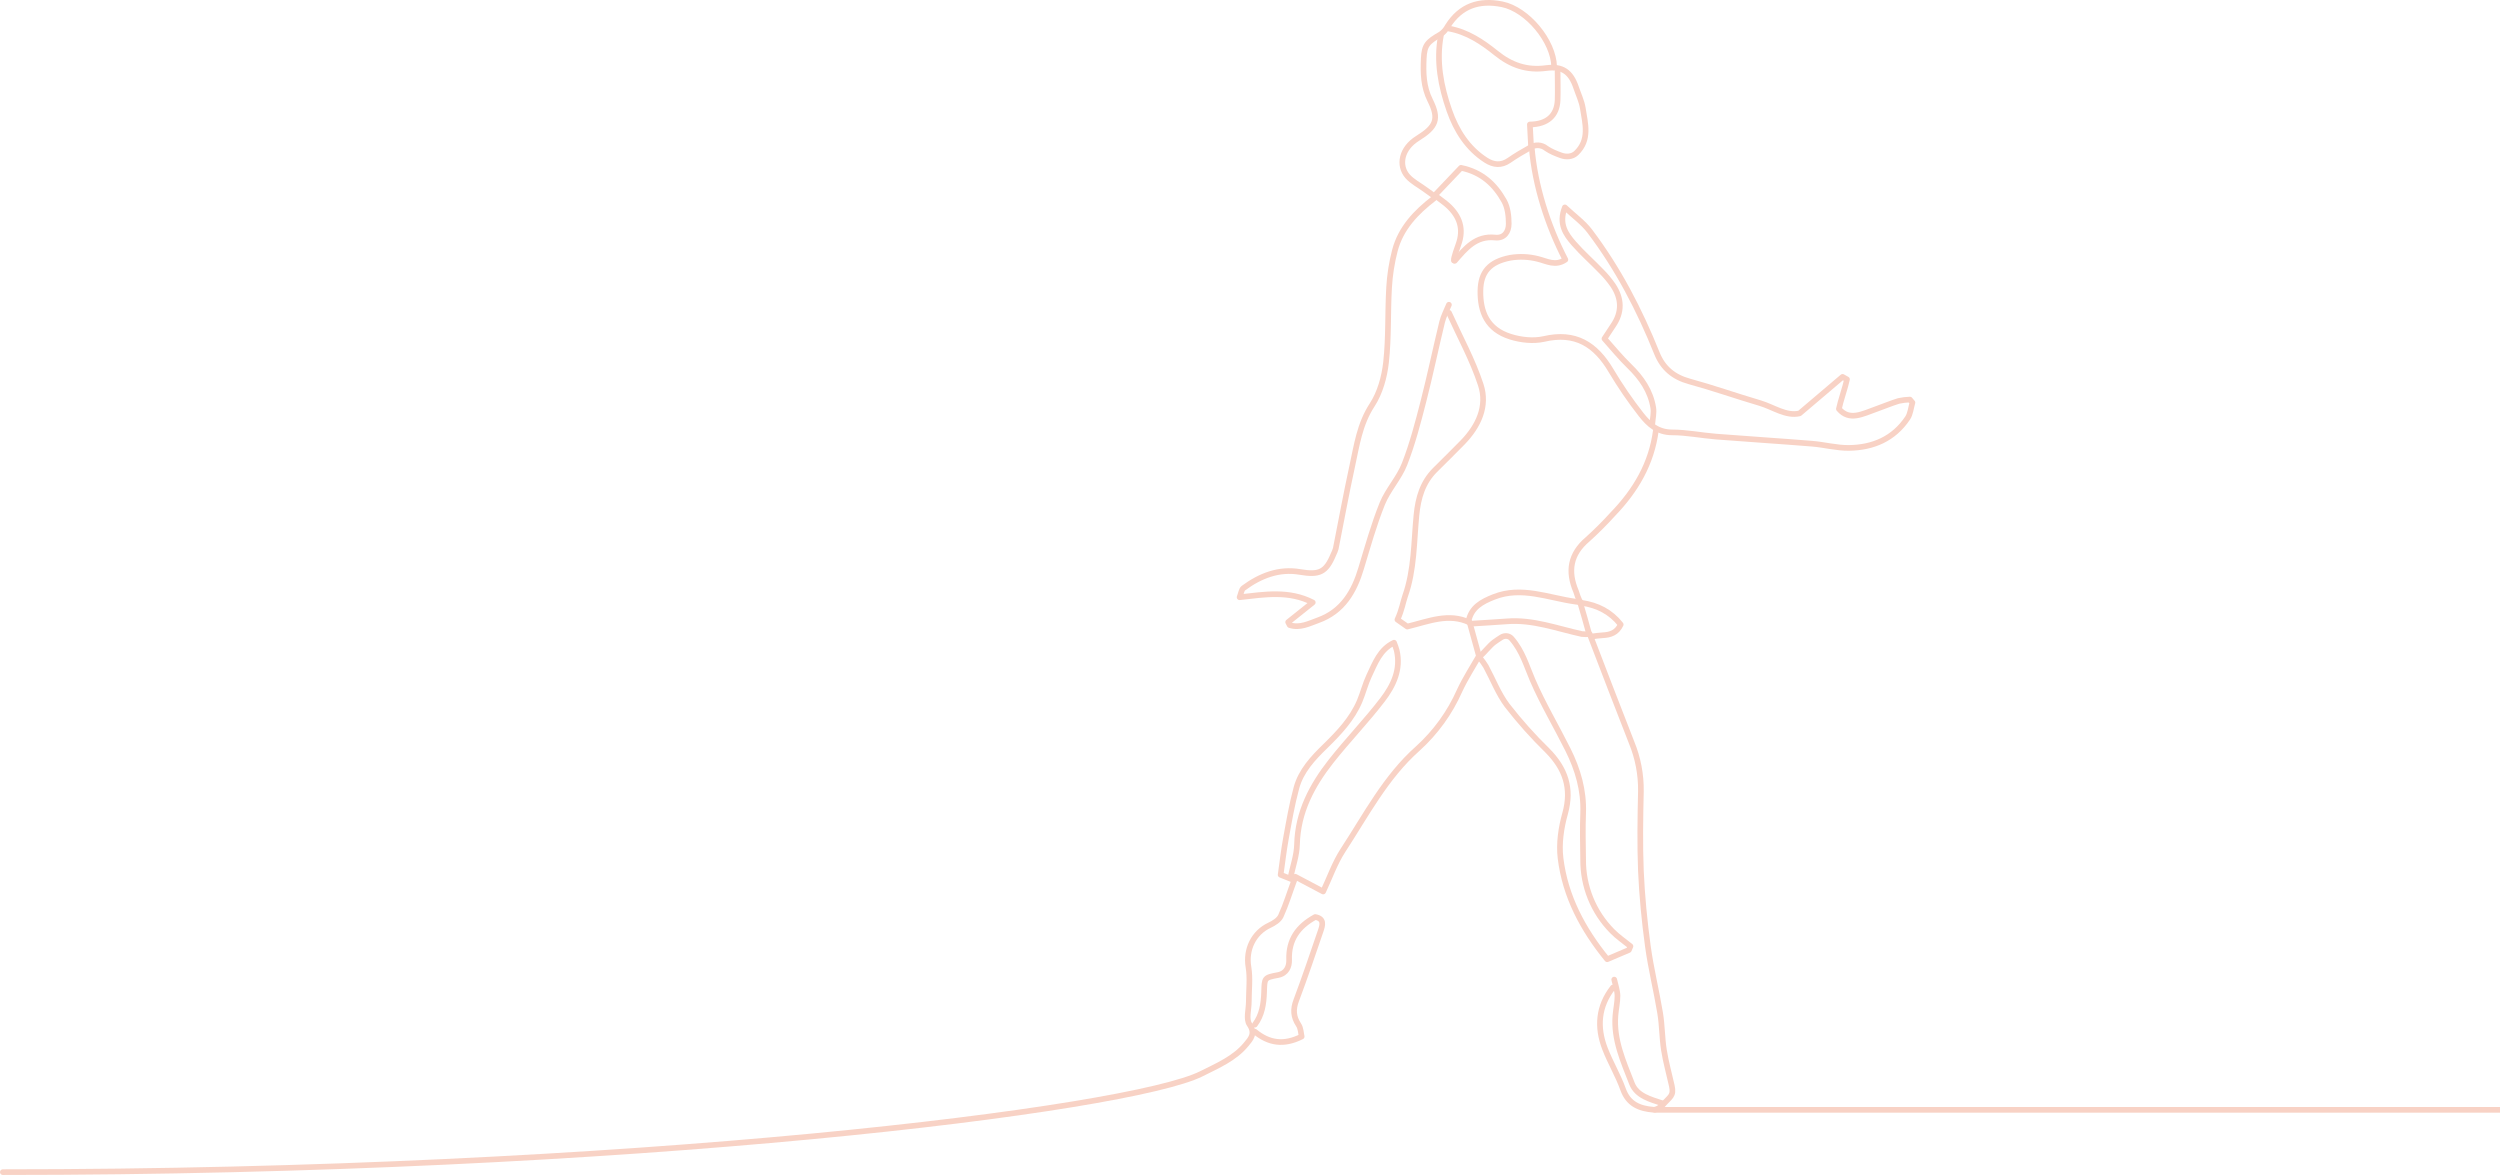
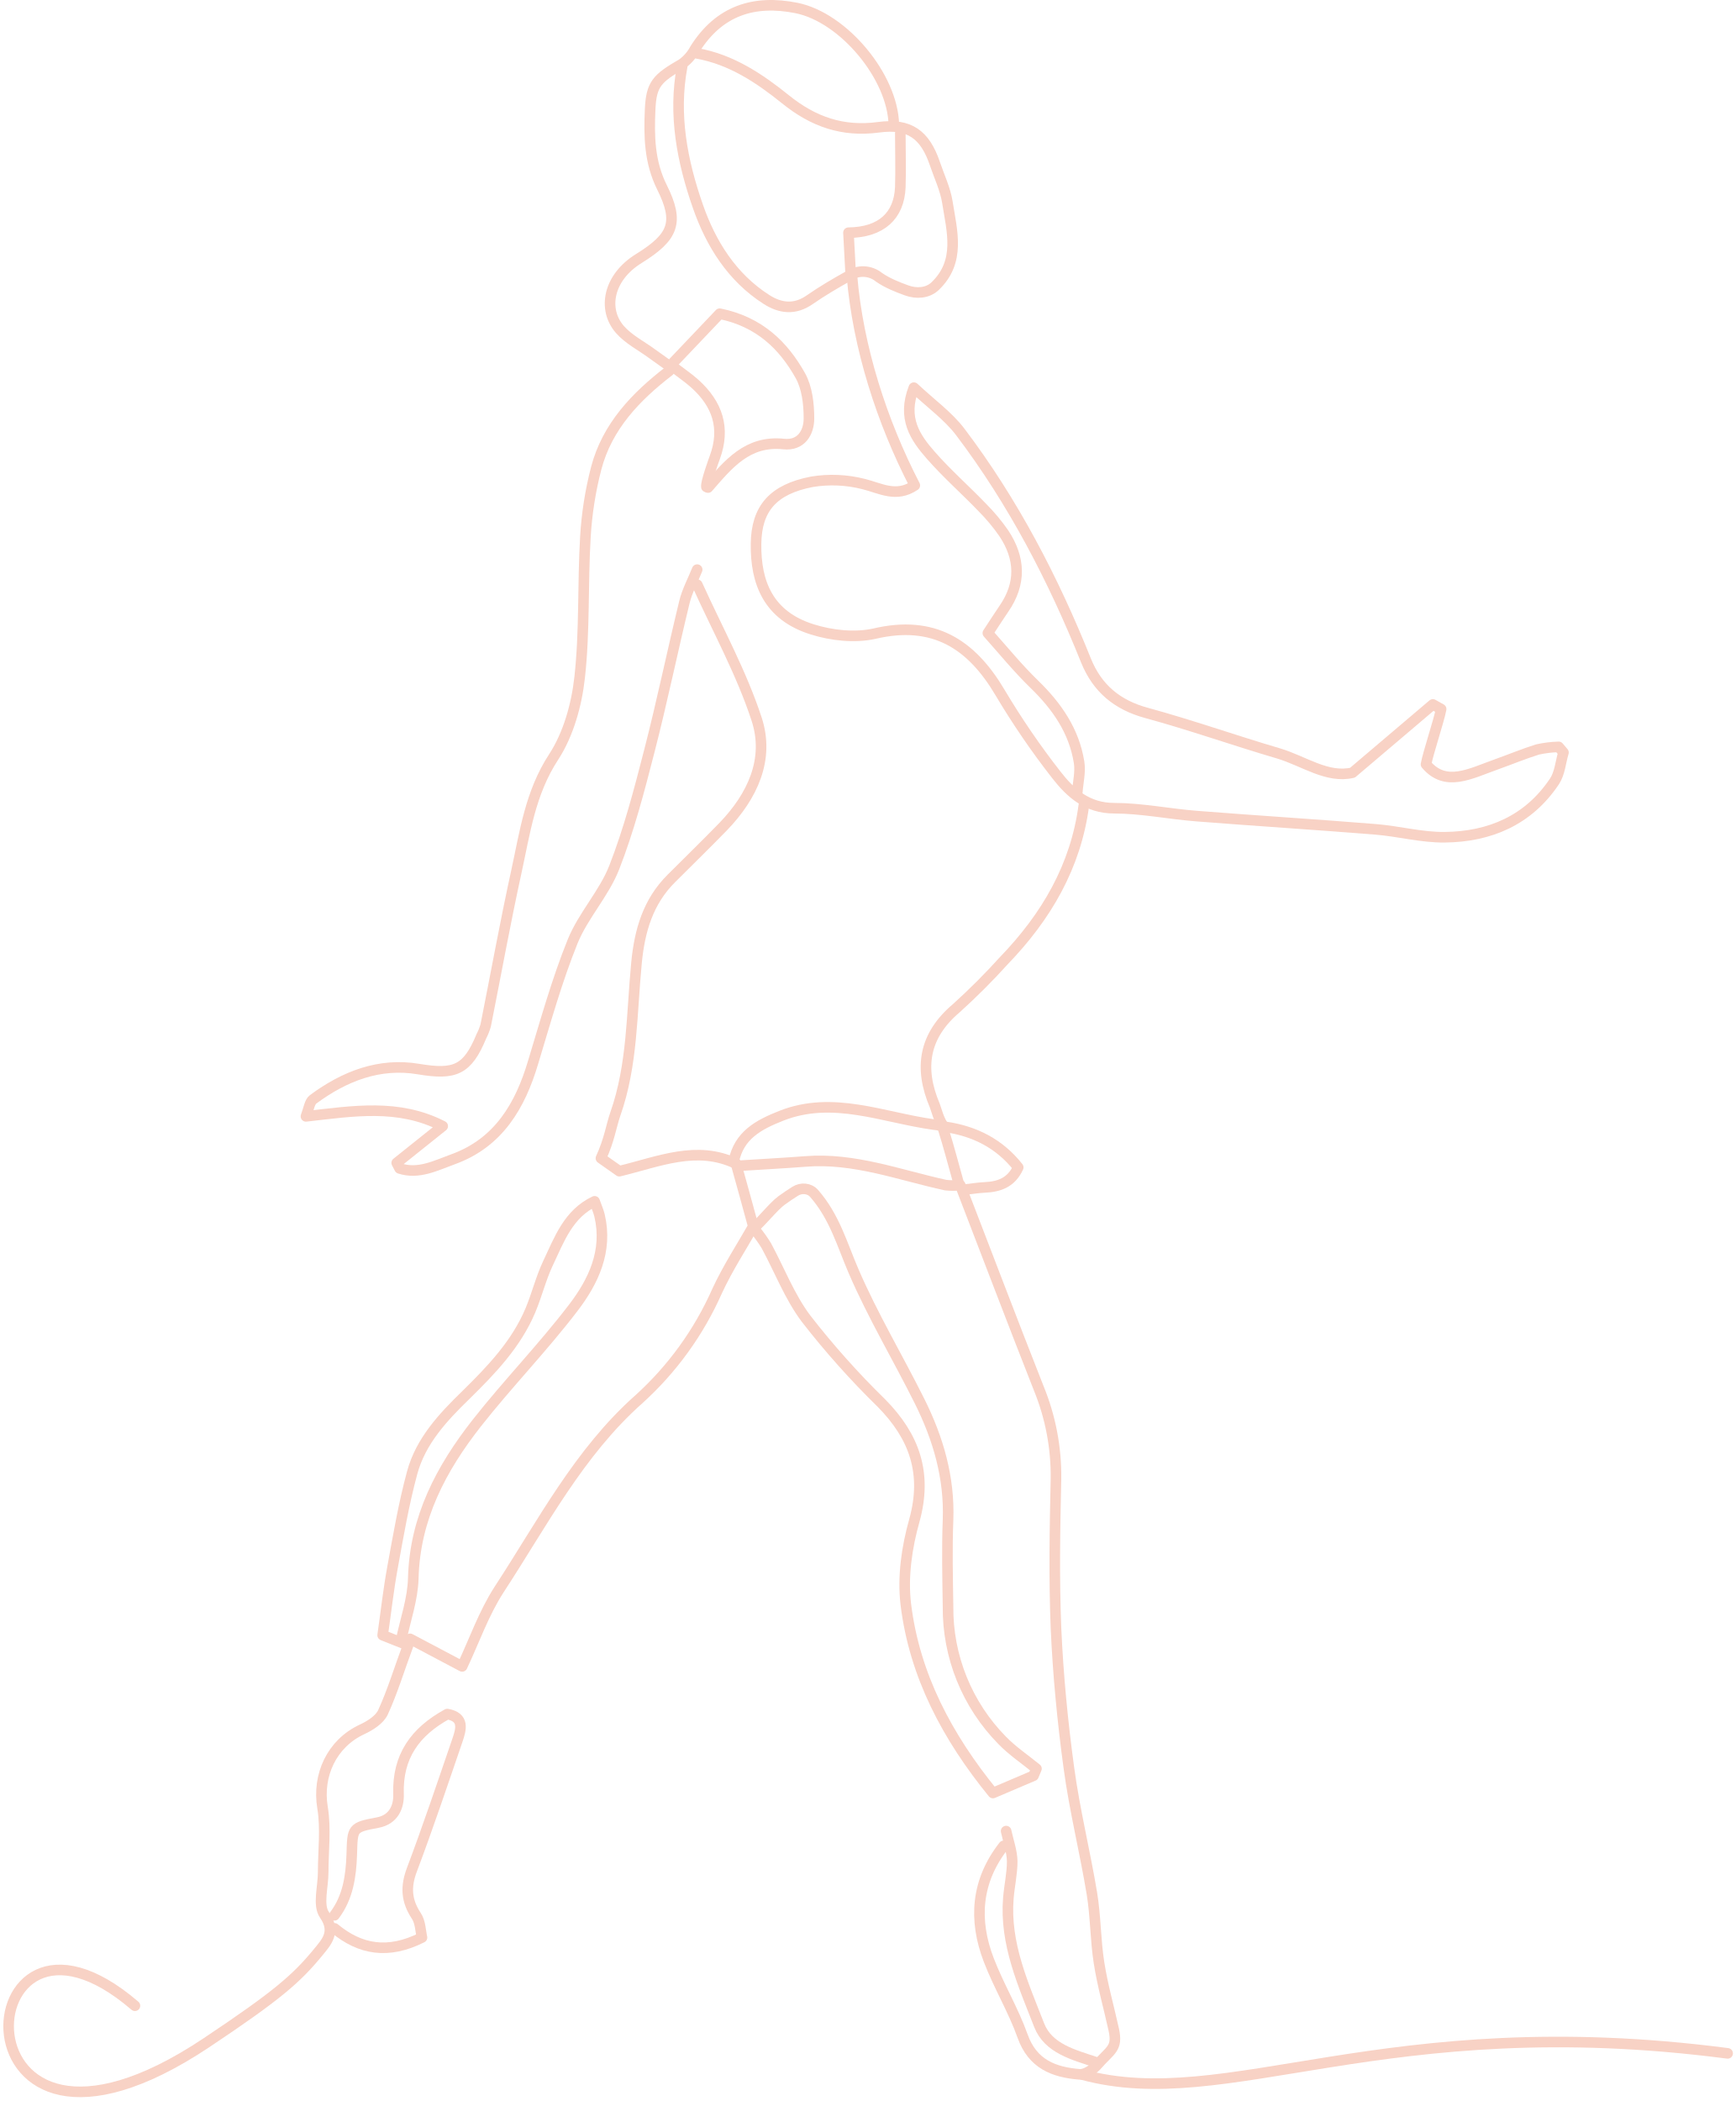
- <svg xmlns="http://www.w3.org/2000/svg" width="883" height="415" viewBox="0 0 883 415" fill="none">
-   <path d="M541 52C542.118 65.64 546.686 79.742 552.889 91.717C549.355 94.117 546.359 92.223 543.175 91.456C539.993 90.646 536.677 90.504 533.437 91.039C526.09 92.46 522.964 96.1 522.882 102.753C522.784 110.1 525.201 116.328 533.494 118.924C537.159 120.083 541.559 120.557 545.241 119.74C556.416 117.112 563.55 121.651 569.019 130.899C572.226 136.288 575.77 141.468 579.631 146.409C582.309 149.846 585.46 152.719 590.578 152.719C595.696 152.719 600.912 153.796 606.088 154.205C617.377 155.094 628.675 155.796 639.964 156.711C644.331 157.062 648.674 158.253 653.025 158.204C661.547 158.115 668.869 154.996 673.775 147.65C674.787 146.131 674.926 144.025 675.473 142.197L674.567 141.127C673.229 141.165 671.898 141.329 670.592 141.617C667.963 142.434 665.416 143.503 662.82 144.425C657.841 146.189 653.222 148.817 649.5 144.425C649.94 142.091 651.931 136.246 652.355 133.985L650.796 133.111L635.605 146.009C630.821 147.127 626.413 143.789 621.605 142.36C613.271 139.911 605.059 136.997 596.676 134.711C591.125 133.201 587.378 130.067 585.247 124.834C579.084 109.471 571.501 94.86 561.493 81.636C559.191 78.599 555.942 76.289 552.71 73.252C550.441 79.064 553.004 82.713 555.902 86.019C558.938 89.488 562.432 92.549 565.632 95.88C567.135 97.388 568.501 99.027 569.713 100.778C572.84 105.48 573.019 110.28 569.713 115.047C568.824 116.353 567.966 117.691 566.693 119.626C569.607 122.891 572.35 126.263 575.468 129.291C579.737 133.43 582.978 138.099 583.933 144.033C584.227 145.87 583.729 147.829 583.59 149.748" stroke="#F8D2C5" stroke-width="2" stroke-linecap="round" stroke-linejoin="round" />
-   <path d="M455.772 310.075C456.589 306.124 458.009 302.198 458.107 298.23C458.393 286.843 463.38 277.472 470.115 268.892C475.959 261.464 482.588 254.648 488.326 247.138C492.138 242.159 494.897 236.404 493.306 229.669C493.11 228.853 492.742 228.037 492.375 227C487.396 229.367 485.69 234.224 483.575 238.673C482.22 241.538 481.469 244.681 480.237 247.612C477.559 253.971 472.89 258.844 468.057 263.587C463.739 267.782 459.519 272.28 457.895 278.28C456.27 284.28 455.274 290.214 454.172 296.239C453.405 300.426 452.94 304.655 452.319 308.981L457.127 310.899C455.495 315.258 454.229 319.519 452.393 323.527C451.748 324.948 449.944 326.074 448.401 326.793C442.687 329.454 439.936 335.478 440.956 341.559C441.618 345.535 441.079 349.722 441.079 353.804C441.079 356.522 440.034 359.967 441.307 361.804C443.577 365.069 441.65 367.028 440.181 368.832C436.095 373.823 430.148 376.333 424.385 379.232C399 392 223 414 1 414" stroke="#F8D2C5" stroke-width="2" stroke-linecap="round" stroke-linejoin="round" />
-   <path d="M519.536 220.284C523.756 220.006 527.977 219.794 532.189 219.468C541.421 218.725 549.951 222.031 558.727 223.941C559.641 224.043 560.563 224.043 561.478 223.941C566.416 236.749 571.273 249.556 576.302 262.307C578.533 267.743 579.644 273.574 579.567 279.449C579.355 288.829 579.191 298.224 579.567 307.604C579.959 316.469 580.816 325.334 582.016 334.125C583.093 342.076 585.052 349.896 586.358 357.798C587.069 362.1 587.02 366.532 587.697 370.859C588.375 375.185 589.558 379.299 590.489 383.519C591.282 387.163 589.835 387.301 587.183 390.368C586.367 391.184 585.012 392.05 583.975 391.96C579.15 391.56 575.142 390.025 573.265 384.744C571.518 379.846 568.759 375.283 566.881 370.401C563.943 362.785 564.49 355.439 569.681 348.794" stroke="#F8D2C5" stroke-width="2" stroke-linecap="round" stroke-linejoin="round" />
-   <path d="M506.475 70.085C500.165 74.934 494.761 80.558 492.679 88.468C491.568 92.743 490.882 97.118 490.63 101.529C490.108 110.361 490.524 119.267 489.545 128.034C488.973 133.185 487.422 138.744 484.647 143.013C480.198 149.805 479.202 157.339 477.57 164.8C475.464 174.416 473.717 184.114 471.79 193.762C471.585 194.47 471.311 195.156 470.974 195.811C468.329 202.219 465.945 203.158 459.121 202.015C451.717 200.758 445.105 203.346 439.179 207.729C438.51 208.219 438.363 209.501 437.824 210.946C446.803 209.933 455.285 208.497 463.668 212.79L454.974 219.737L455.521 220.782C459.113 221.966 462.411 220.211 465.652 219.043C474.231 215.925 478.312 208.954 480.761 200.701C483.088 193.044 485.235 185.289 488.222 177.894C490.206 172.996 494.165 168.833 496.091 163.894C498.867 156.784 500.818 149.323 502.72 141.903C505.128 132.573 507.071 123.128 509.348 113.765C509.862 111.651 510.94 109.684 511.756 107.635" stroke="#F8D2C5" stroke-width="2" stroke-linecap="round" stroke-linejoin="round" />
-   <path d="M511.781 110.492C515.593 118.924 520.123 127.12 522.989 135.87C525.495 143.487 522.172 150.49 516.67 156.196C513.454 159.502 510.14 162.727 506.875 165.992C502.459 170.384 500.883 175.869 500.295 181.902C499.365 191.477 499.561 201.215 496.304 210.472C495.487 212.815 495.177 215.37 493.569 218.855L497.047 221.304C504.63 219.46 511.683 216.366 519.087 219.876" stroke="#F8D2C5" stroke-width="2" stroke-linecap="round" stroke-linejoin="round" />
-   <path d="M522.5 232C523.993 230.776 526.156 227.973 527.715 226.831C528.587 226.192 529.428 225.642 530.262 225.11C531.424 224.367 532.967 224.487 533.873 225.526C537.757 229.98 539.169 235.237 541.323 240.218C544.956 248.634 549.69 256.544 553.796 264.78C557.306 271.817 559.469 279.204 559.167 287.22C558.955 292.657 559.086 298.102 559.167 303.546C559.122 308.23 560.002 312.877 561.757 317.22C563.512 321.562 566.108 325.515 569.396 328.852C571.338 330.852 573.706 332.435 575.877 334.207C575.689 334.647 575.51 335.088 575.322 335.537L567.657 338.802C559.069 328.264 552.825 316.607 551.184 303.114C550.564 297.947 551.38 292.33 552.817 287.261C555.265 278.355 552.817 271.45 546.588 265.131C541.473 260.136 536.705 254.796 532.319 249.148C529.217 245.01 527.315 239.981 524.826 235.377C524.21 234.382 523.534 233.425 522.801 232.512" stroke="#F8D2C5" stroke-width="2" stroke-linecap="round" stroke-linejoin="round" />
-   <path d="M548.922 23.556C548.718 14.487 539.428 3.328 530.555 1.516C522.458 -0.117 515.903 2.038 511.348 9.254C510.762 10.371 509.923 11.335 508.899 12.07C504.148 14.813 503.079 15.899 502.866 20.699C502.646 25.719 502.711 30.617 505.136 35.449C508.401 42.029 507.291 44.771 500.752 48.837C494.932 52.42 493.822 58.444 497.16 62.265C498.793 64.126 501.169 65.326 503.209 66.82C504.156 67.505 505.111 68.175 506.066 68.86" stroke="#F8D2C5" stroke-width="2" stroke-linecap="round" stroke-linejoin="round" />
-   <path d="M508.924 12.536C507.21 21.662 508.924 30.494 511.903 39.016C514.352 46.028 518.311 52.404 524.858 56.591C527.486 58.273 530.221 58.599 533.021 56.64C535.372 55.008 537.862 53.547 540.368 52.151C541.23 51.565 542.259 51.274 543.301 51.321C544.342 51.368 545.341 51.751 546.147 52.412C547.735 53.505 549.58 54.23 551.339 54.873C553.177 55.545 555.317 55.421 556.73 54.067C561.596 49.405 559.904 43.681 559.053 38.257C558.661 35.743 557.502 33.359 556.677 30.91C554.816 25.441 551.886 23.262 546.065 24.045C539.266 24.96 533.731 23.033 528.433 18.756C523.536 14.813 518.221 11.246 511.773 10.095" stroke="#F8D2C5" stroke-width="2" stroke-linecap="round" stroke-linejoin="round" />
-   <path d="M584.839 152.123C583.321 163.723 577.713 173.232 569.73 181.51C566.89 184.652 563.893 187.649 560.75 190.489C554.612 195.681 553.624 201.778 556.669 208.921C556.897 209.452 557.5 212 558.5 213" stroke="#F8D2C5" stroke-width="2" stroke-linecap="round" stroke-linejoin="round" />
-   <path d="M443.212 361.912C445.767 358.516 446.33 354.565 446.477 350.484C446.632 345.414 446.477 345.308 451.375 344.394C454.493 343.815 455.391 341.26 455.318 339.056C455.073 331.88 458.469 327.219 464.534 323.889C467.799 324.468 467.17 326.738 466.444 328.844C463.644 337.007 460.885 345.227 457.832 353.333C456.632 356.516 456.787 359.145 458.648 361.969C459.464 363.161 459.464 364.859 459.75 366.108C453.367 369.316 448.085 368.418 443.212 364.377" stroke="#F8D2C5" stroke-width="2" stroke-linecap="round" stroke-linejoin="round" />
-   <path d="M886.5 392C870 392 601.5 392 584.5 392" stroke="#F8D2C5" stroke-width="2" stroke-linecap="round" stroke-linejoin="round" />
-   <path d="M570.146 345.994C570.555 347.896 571.257 349.798 571.297 351.708C571.297 354.01 570.759 356.328 570.571 358.647C569.861 367.283 573.395 374.973 576.391 382.679C578.122 387.103 582.922 388.27 587.085 389.666" stroke="#F8D2C5" stroke-width="2" stroke-linecap="round" stroke-linejoin="round" />
-   <path d="M507.292 68.452L516.018 59.277C523.503 60.812 528.042 65.252 531.25 70.966C532.54 73.268 532.882 76.346 532.882 79.064C532.882 81.782 531.372 84.256 528.107 83.905C521.25 83.178 517.626 87.749 513.814 92.125" stroke="#F8D2C5" stroke-width="2" stroke-linecap="round" stroke-linejoin="round" />
-   <path d="M561.167 223.549C560.212 220.145 559.322 216.725 558.269 213.354C558.024 212.586 557.153 212.59 556.5 212.5C546.868 211.178 537.437 206.962 527.642 210.839C523.356 212.537 519.666 214.496 518.662 219.468" stroke="#F8D2C5" stroke-width="2" stroke-linecap="round" stroke-linejoin="round" />
-   <path d="M550.147 25.188C550.147 28.584 550.261 31.996 550.147 35.392C549.919 40.772 546.555 43.906 540.352 43.971C540.482 46.42 540.613 48.869 540.743 51.318" stroke="#F8D2C5" stroke-width="2" stroke-linecap="round" stroke-linejoin="round" />
-   <path d="M558.718 212.937C564.228 213.754 568.865 216.08 572.432 220.586C571.093 223.492 568.791 224.251 566.065 224.374C564.841 224.431 563.616 224.635 562.392 224.774" stroke="#F8D2C5" stroke-width="2" stroke-linecap="round" stroke-linejoin="round" />
-   <path d="M507.7 69.677C508.924 70.624 510.214 71.505 511.365 72.542C515.569 76.354 517.136 80.876 515.095 86.419C514.85 87.097 513.361 91.184 513.5 92" stroke="#F8D2C5" stroke-width="2" stroke-linecap="round" stroke-linejoin="round" />
-   <path d="M457.497 309.669L467.342 314.877C469.611 310.077 471.423 304.836 474.329 300.347C482.492 287.874 489.39 274.462 500.769 264.372C507.061 258.677 512.086 251.725 515.52 243.965C517.561 239.557 520.246 235.443 522.36 231.72C521.226 227.574 520.181 223.721 519.095 219.876" stroke="#F8D2C5" stroke-width="2" stroke-linecap="round" stroke-linejoin="round" />
+ <svg xmlns="http://www.w3.org/2000/svg" width="328" height="397" viewBox="0 0 328 397" fill="none">
+   <path d="M160.998 52C162.116 65.64 166.684 79.742 172.888 91.717C169.353 94.117 166.358 92.223 163.174 91.456C159.991 90.646 156.676 90.504 153.436 91.039C146.089 92.46 142.962 96.1 142.881 102.753C142.783 110.1 145.199 116.328 153.493 118.924C157.158 120.083 161.558 120.557 165.239 119.74C176.414 117.112 183.549 121.651 189.018 130.899C192.224 136.288 195.769 141.468 199.63 146.409C202.307 149.846 205.458 152.719 210.576 152.719C215.695 152.719 220.911 153.796 226.086 154.205C237.376 155.094 248.673 155.796 259.963 156.711C264.33 157.062 268.672 158.253 273.023 158.204C281.546 158.115 288.868 154.996 293.774 147.65C294.786 146.131 294.925 144.025 295.472 142.197L294.565 141.127C293.228 141.165 291.897 141.329 290.59 141.617C287.962 142.434 285.415 143.503 282.819 144.425C277.84 146.189 273.22 148.817 269.498 144.425C269.939 142.091 271.93 136.246 272.354 133.985L270.795 133.111L255.604 146.009C250.82 147.127 246.412 143.789 241.604 142.36C233.27 139.911 225.058 136.997 216.674 134.711C211.123 133.201 207.377 130.067 205.246 124.834C199.083 109.471 191.5 94.86 181.492 81.636C179.19 78.599 175.941 76.289 172.708 73.252C170.439 79.064 173.002 82.713 175.9 86.019C178.937 89.488 182.43 92.549 185.63 95.88C187.134 97.388 188.5 99.027 189.712 100.778C192.838 105.48 193.018 110.28 189.712 115.047C188.822 116.353 187.965 117.691 186.692 119.626C189.606 122.891 192.348 126.263 195.467 129.291C199.736 133.43 202.977 138.099 203.932 144.033C204.226 145.87 203.728 147.829 203.589 149.748" stroke="#F8D2C5" stroke-width="2" stroke-linecap="round" stroke-linejoin="round" />
+   <path d="M75.771 310.075C76.587 306.124 78.007 302.198 78.105 298.23C78.391 286.843 83.379 277.472 90.113 268.892C95.958 261.464 102.586 254.648 108.325 247.138C112.137 242.159 114.896 236.404 113.304 229.669C113.108 228.853 112.741 228.037 112.374 227C107.394 229.367 105.688 234.224 103.574 238.673C102.219 241.538 101.468 244.681 100.235 247.612C97.558 253.971 92.888 258.844 88.056 263.587C83.738 267.782 79.518 272.28 77.893 278.28C76.269 284.28 75.273 290.214 74.171 296.239C73.403 300.426 72.938 304.655 72.318 308.981L77.126 310.899C75.493 315.258 74.228 319.519 72.391 323.527C71.746 324.948 69.942 326.074 68.4 326.793C62.685 329.454 59.935 335.478 60.955 341.559C61.616 345.535 61.077 349.722 61.077 353.804C61.077 356.522 60.032 359.967 61.306 361.804C63.575 365.069 61.649 367.028 60.179 368.832C56.093 373.823 52.5 377 38.999 386C-10.374 418.915 -6.5 351.5 25.5 379" stroke="#F8D2C5" stroke-width="2" stroke-linecap="round" stroke-linejoin="round" />
+   <path d="M139.535 220.284C143.755 220.006 147.975 219.794 152.187 219.468C161.42 218.725 169.95 222.031 178.725 223.941C179.639 224.043 180.562 224.043 181.476 223.941C186.415 236.749 191.272 249.556 196.3 262.307C198.532 267.743 199.643 273.574 199.565 279.449C199.353 288.829 199.19 298.224 199.565 307.604C199.957 316.469 200.814 325.334 202.014 334.125C203.092 342.076 205.051 349.896 206.357 357.798C207.067 362.1 207.018 366.532 207.696 370.859C208.373 375.185 209.557 379.299 210.487 383.519C211.281 387.163 209.833 387.301 207.181 390.368C206.365 391.184 205.01 392.05 203.973 391.96C199.149 391.56 195.141 390.025 193.263 384.744C191.517 379.846 188.758 375.283 186.88 370.401C183.941 362.785 184.488 355.439 189.68 348.794" stroke="#F8D2C5" stroke-width="2" stroke-linecap="round" stroke-linejoin="round" />
+   <path d="M126.473 70.085C120.163 74.934 114.759 80.558 112.678 88.468C111.567 92.743 110.88 97.118 110.629 101.529C110.106 110.361 110.523 119.267 109.543 128.034C108.972 133.185 107.421 138.744 104.645 143.013C100.197 149.805 99.201 157.339 97.568 164.8C95.462 174.416 93.715 184.114 91.789 193.762C91.583 194.47 91.31 195.156 90.972 195.811C88.328 202.219 85.944 203.158 79.12 202.015C71.716 200.758 65.104 203.346 59.178 207.729C58.508 208.219 58.361 209.501 57.822 210.946C66.802 209.933 75.283 208.497 83.666 212.79L74.973 219.737L75.52 220.782C79.112 221.966 82.409 220.211 85.65 219.043C94.23 215.925 98.311 208.954 100.76 200.701C103.086 193.044 105.233 185.289 108.221 177.894C110.204 172.996 114.163 168.833 116.09 163.894C118.865 156.784 120.816 149.323 122.718 141.903C125.126 132.573 127.069 123.128 129.347 113.765C129.861 111.651 130.938 109.684 131.755 107.635" stroke="#F8D2C5" stroke-width="2" stroke-linecap="round" stroke-linejoin="round" />
+   <path d="M131.779 110.492C135.591 118.924 140.122 127.12 142.987 135.87C145.493 143.487 142.171 150.49 136.669 156.196C133.453 159.502 130.138 162.727 126.873 165.992C122.457 170.384 120.882 175.869 120.294 181.902C119.363 191.477 119.559 201.215 116.302 210.472C115.486 212.815 115.176 215.37 113.568 218.855L117.045 221.304C124.628 219.46 131.681 216.366 139.085 219.876" stroke="#F8D2C5" stroke-width="2" stroke-linecap="round" stroke-linejoin="round" />
+   <path d="M142.498 232C143.992 230.776 146.155 227.973 147.714 226.831C148.585 226.192 149.426 225.642 150.26 225.11C151.422 224.367 152.965 224.487 153.872 225.526C157.756 229.98 159.167 235.237 161.322 240.218C164.954 248.634 169.689 256.544 173.795 264.78C177.305 271.817 179.468 279.204 179.166 287.22C178.954 292.657 179.084 298.102 179.166 303.546C179.12 308.23 180 312.877 181.755 317.22C183.511 321.562 186.107 325.515 189.394 328.852C191.337 330.852 193.704 332.435 195.876 334.207C195.688 334.647 195.508 335.088 195.32 335.537L187.655 338.802C179.068 328.264 172.823 316.607 171.183 303.114C170.562 297.947 171.378 292.33 172.815 287.261C175.264 278.355 172.815 271.45 166.587 265.131C161.471 260.136 156.704 254.796 152.318 249.148C149.216 245.01 147.314 239.981 144.824 235.377C144.208 234.382 143.532 233.425 142.8 232.512" stroke="#F8D2C5" stroke-width="2" stroke-linecap="round" stroke-linejoin="round" />
+   <path d="M168.921 23.556C168.716 14.487 159.427 3.328 150.554 1.516C142.456 -0.117 135.901 2.038 131.346 9.254C130.76 10.371 129.922 11.335 128.897 12.07C124.147 14.813 123.077 15.899 122.865 20.699C122.645 25.719 122.71 30.617 125.134 35.449C128.399 42.029 127.289 44.771 120.751 48.837C114.931 52.42 113.82 58.444 117.159 62.265C118.792 64.126 121.167 65.326 123.208 66.82C124.155 67.505 125.11 68.175 126.065 68.86" stroke="#F8D2C5" stroke-width="2" stroke-linecap="round" stroke-linejoin="round" />
+   <path d="M128.923 12.536C127.208 21.662 128.923 30.494 131.902 39.016C134.351 46.028 138.31 52.404 144.857 56.591C147.485 58.273 150.22 58.599 153.02 56.64C155.371 55.008 157.86 53.547 160.366 52.151C161.229 51.565 162.258 51.274 163.3 51.321C164.341 51.368 165.34 51.751 166.146 52.412C167.734 53.505 169.579 54.23 171.338 54.873C173.176 55.545 175.316 55.421 176.729 54.067C181.595 49.405 179.903 43.681 179.052 38.257C178.66 35.743 177.501 33.359 176.676 30.91C174.815 25.441 171.884 23.262 166.064 24.045C159.264 24.96 153.73 23.033 148.432 18.756C143.534 14.813 138.22 11.246 131.771 10.095" stroke="#F8D2C5" stroke-width="2" stroke-linecap="round" stroke-linejoin="round" />
+   <path d="M204.838 152.123C203.32 163.723 197.712 173.232 189.728 181.51C186.888 184.652 183.891 187.649 180.749 190.489C174.61 195.681 173.623 201.778 176.667 208.921C176.896 209.452 177.498 212 178.498 213" stroke="#F8D2C5" stroke-width="2" stroke-linecap="round" stroke-linejoin="round" />
+   <path d="M63.211 361.912C65.766 358.516 66.329 354.565 66.476 350.484C66.631 345.414 66.476 345.308 71.374 344.394C74.492 343.815 75.39 341.26 75.316 339.056C75.072 331.88 78.467 327.219 84.532 323.889C87.798 324.468 87.169 326.738 86.443 328.844C83.643 337.007 80.884 345.227 77.831 353.333C76.631 356.516 76.786 359.145 78.647 361.969C79.463 363.161 79.463 364.859 79.749 366.108C73.365 369.316 68.084 368.418 63.211 364.377" stroke="#F8D2C5" stroke-width="2" stroke-linecap="round" stroke-linejoin="round" />
+   <path d="M326.5 388C261.5 379.5 232 399.5 204.498 392" stroke="#F8D2C5" stroke-width="2" stroke-linecap="round" stroke-linejoin="round" />
+   <path d="M190.145 345.994C190.553 347.896 191.255 349.798 191.296 351.708C191.296 354.01 190.757 356.328 190.569 358.647C189.859 367.283 193.394 374.973 196.39 382.679C198.12 387.103 202.92 388.27 207.083 389.666" stroke="#F8D2C5" stroke-width="2" stroke-linecap="round" stroke-linejoin="round" />
+   <path d="M127.29 68.452L136.016 59.277C143.502 60.812 148.04 65.252 151.248 70.966C152.538 73.268 152.881 76.346 152.881 79.064C152.881 81.782 151.371 84.256 148.106 83.905C141.249 83.178 137.624 87.749 133.812 92.125" stroke="#F8D2C5" stroke-width="2" stroke-linecap="round" stroke-linejoin="round" />
+   <path d="M181.166 223.549C180.211 220.145 179.321 216.725 178.268 213.354C178.023 212.586 177.152 212.59 176.499 212.5C166.866 211.178 157.436 206.962 147.64 210.839C143.355 212.537 139.665 214.496 138.661 219.468" stroke="#F8D2C5" stroke-width="2" stroke-linecap="round" stroke-linejoin="round" />
+   <path d="M170.146 25.188C170.146 28.584 170.26 31.996 170.146 35.392C169.917 40.772 166.554 43.906 160.35 43.971C160.481 46.42 160.611 48.869 160.742 51.318" stroke="#F8D2C5" stroke-width="2" stroke-linecap="round" stroke-linejoin="round" />
+   <path d="M178.717 212.937C184.227 213.754 188.864 216.08 192.431 220.586C191.092 223.492 188.79 224.251 186.064 224.374C184.839 224.431 183.615 224.635 182.39 224.774" stroke="#F8D2C5" stroke-width="2" stroke-linecap="round" stroke-linejoin="round" />
+   <path d="M127.698 69.677C128.923 70.624 130.212 71.505 131.363 72.542C135.567 76.354 137.135 80.876 135.094 86.419C134.849 87.097 133.359 91.184 133.498 92" stroke="#F8D2C5" stroke-width="2" stroke-linecap="round" stroke-linejoin="round" />
+   <path d="M77.496 309.669L87.34 314.877C89.61 310.077 91.422 304.836 94.328 300.347C102.491 287.874 109.389 274.462 120.768 264.372C127.059 258.677 132.084 251.725 135.518 243.965C137.559 239.557 140.245 235.443 142.359 231.72C141.224 227.574 140.179 223.721 139.094 219.876" stroke="#F8D2C5" stroke-width="2" stroke-linecap="round" stroke-linejoin="round" />
</svg>
